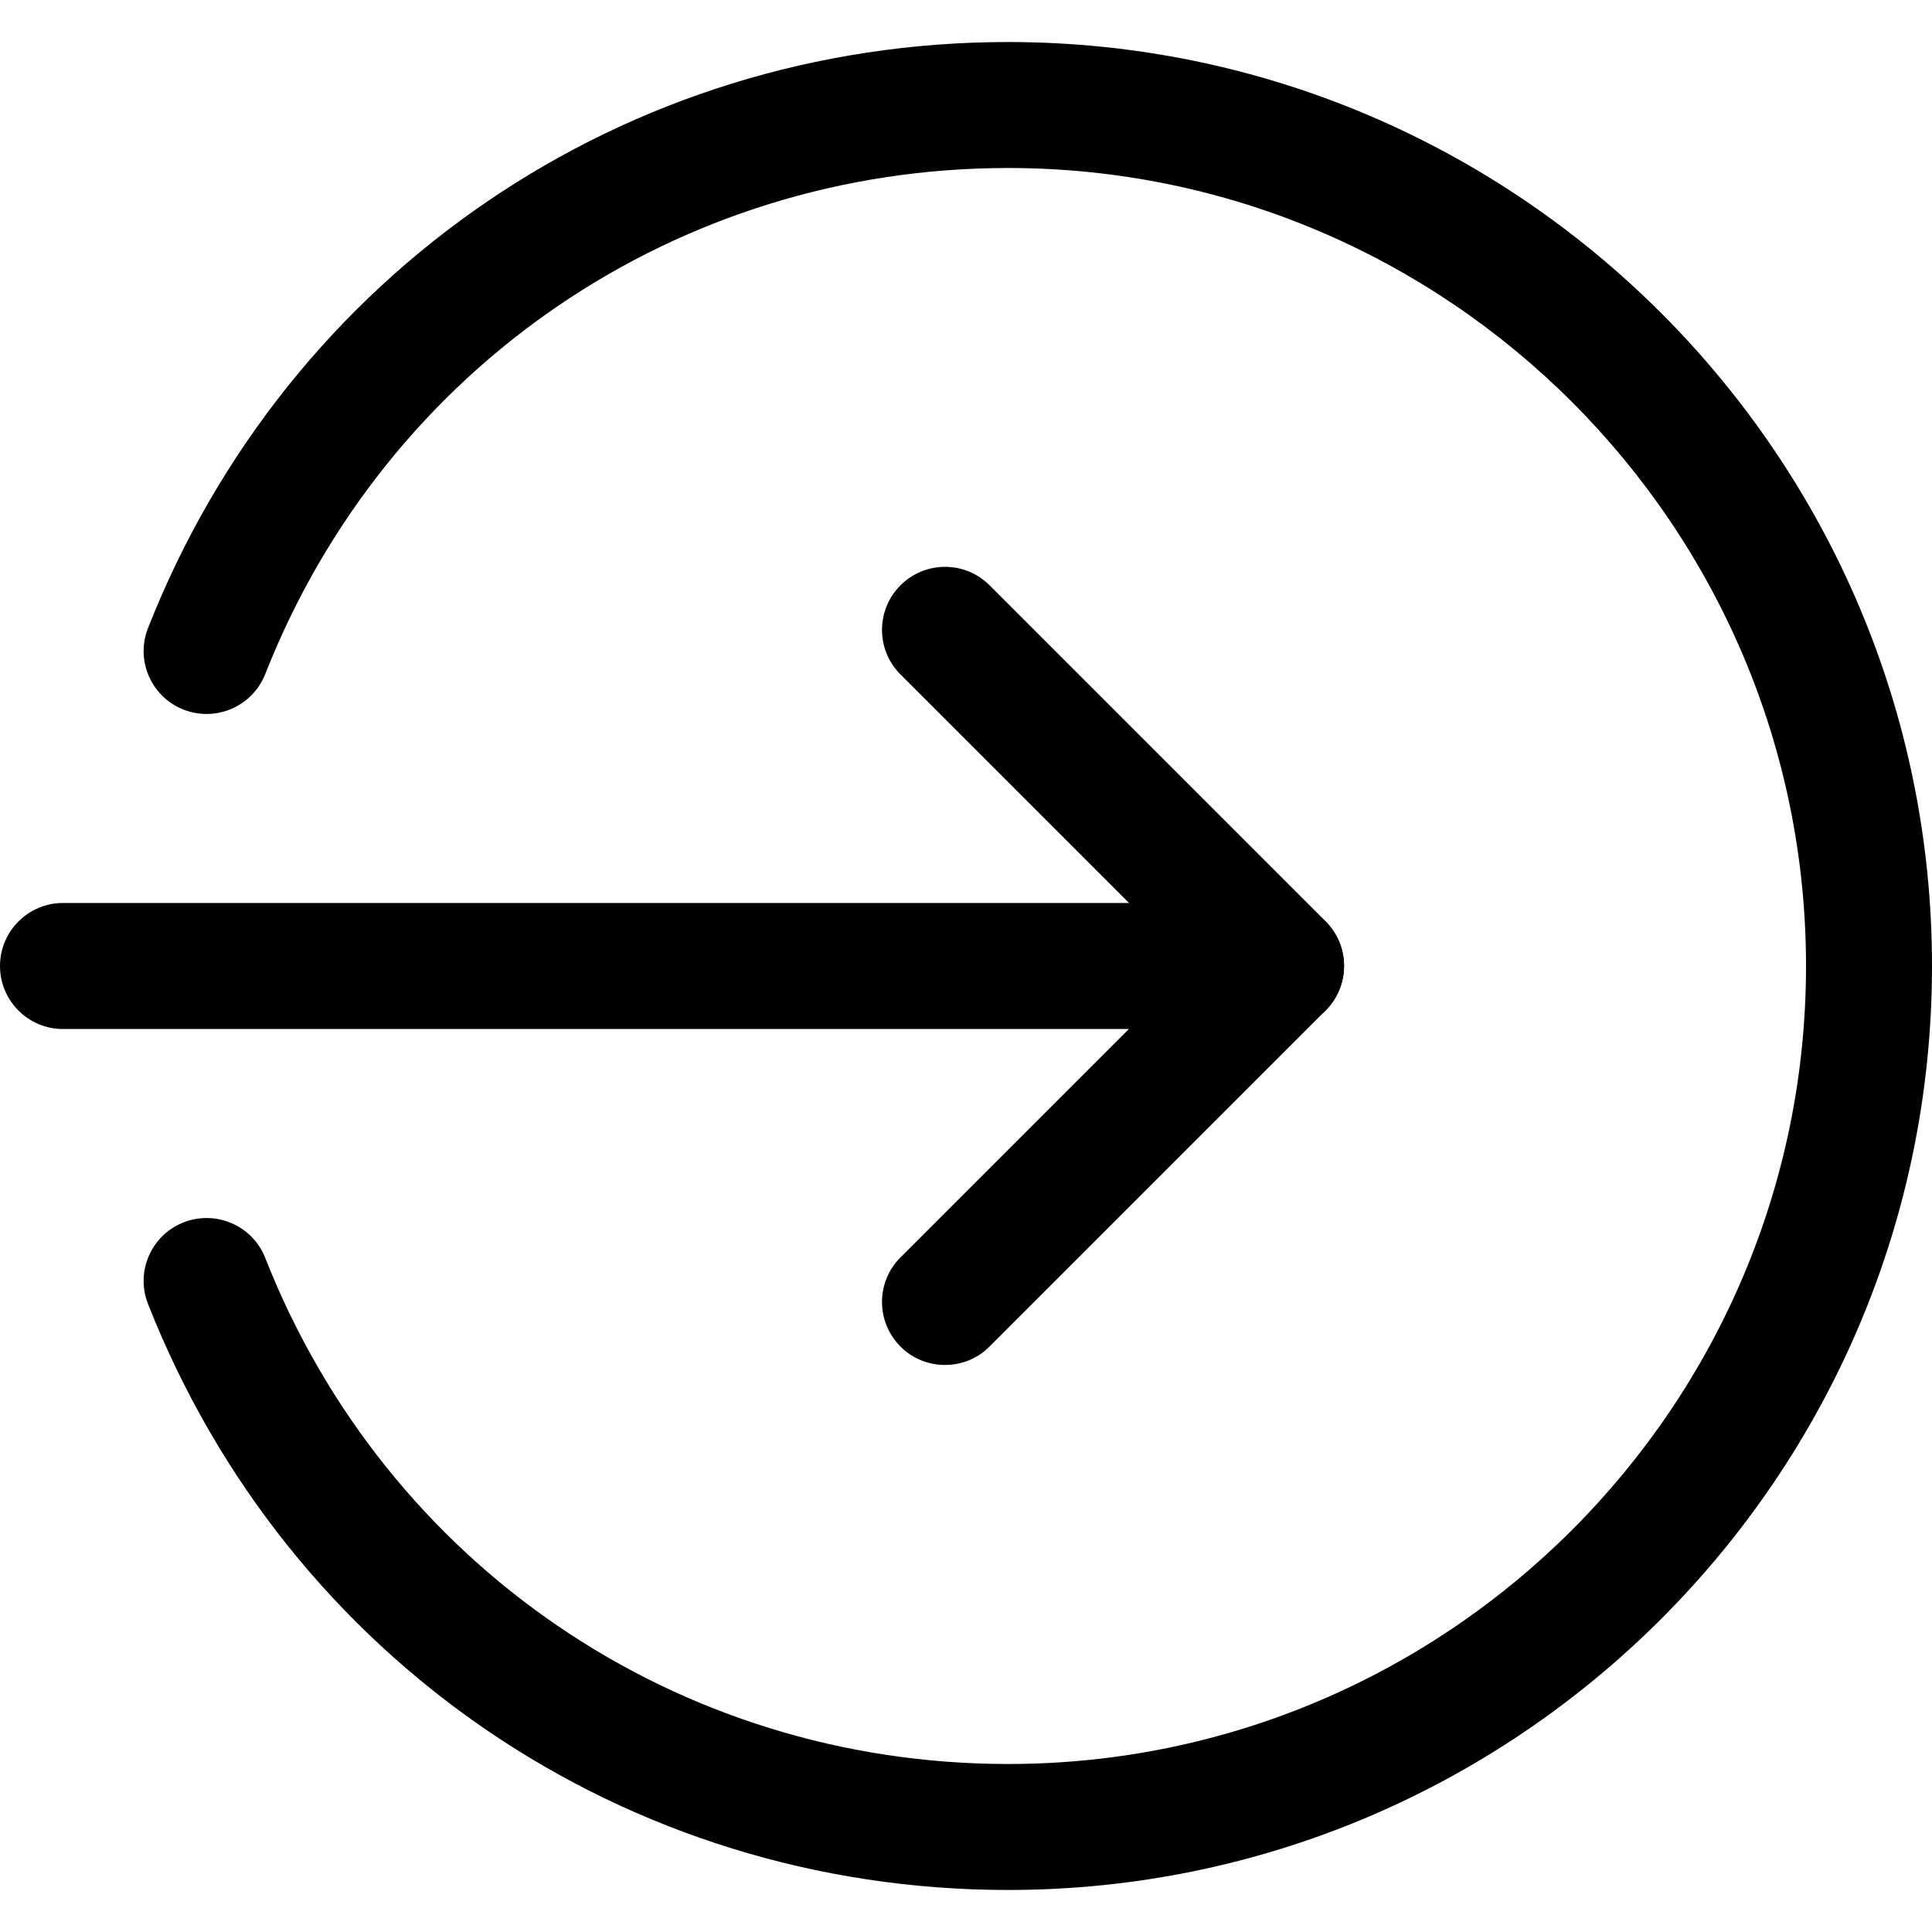
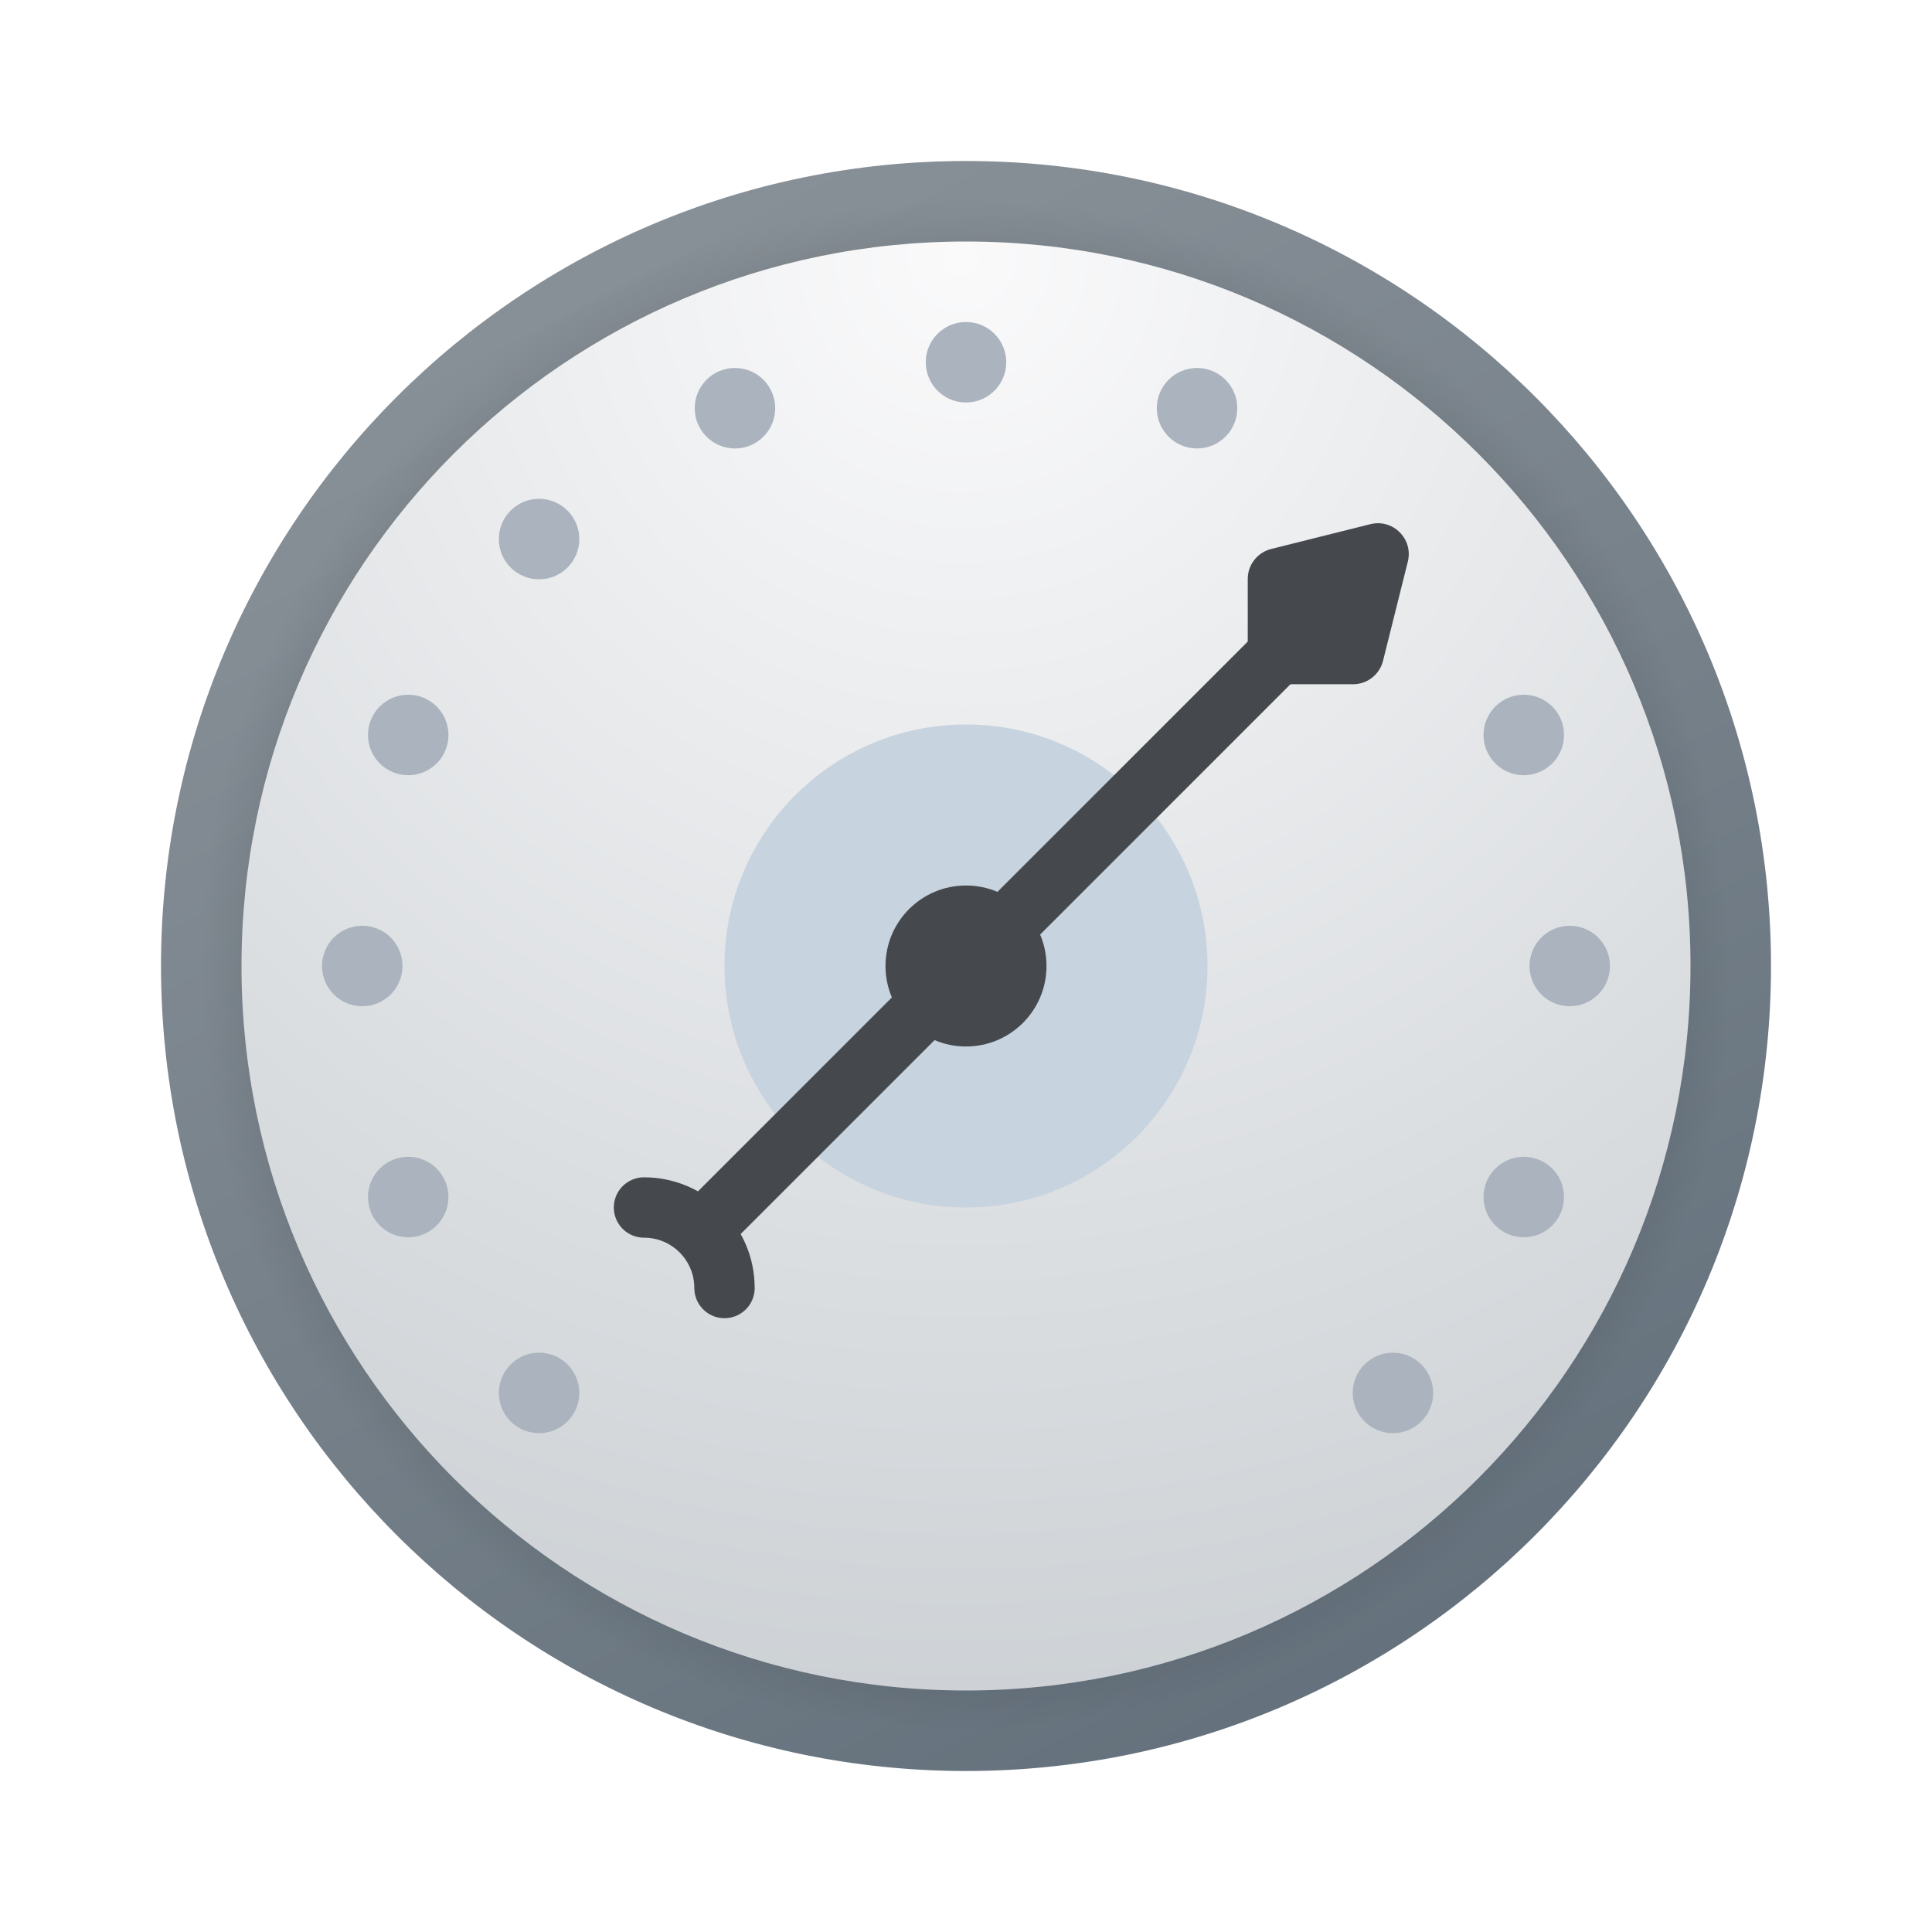
- <svg xmlns="http://www.w3.org/2000/svg" width="24" height="24" viewBox="0 0 24 24" fill="none">
-   <path d="M15.913 12.783H0.783C0.351 12.783 0 12.432 0 12C0 11.568 0.351 11.217 0.783 11.217H15.913C16.345 11.217 16.696 11.568 16.696 12C16.696 12.432 16.345 12.783 15.913 12.783Z" fill="black" />
-   <path d="M11.739 16.956C11.539 16.956 11.338 16.881 11.186 16.727C10.88 16.421 10.88 15.926 11.186 15.62L14.807 11.999L11.186 8.378C10.88 8.072 10.88 7.577 11.186 7.271C11.492 6.965 11.988 6.965 12.293 7.271L16.467 11.445C16.773 11.751 16.773 12.246 16.467 12.552L12.293 16.726C12.14 16.881 11.94 16.956 11.739 16.956Z" fill="black" />
-   <path d="M12.522 23.478C7.773 23.478 3.58 20.621 1.839 16.199C1.68 15.798 1.878 15.343 2.28 15.185C2.681 15.028 3.137 15.223 3.295 15.627C4.799 19.445 8.421 21.913 12.522 21.913C17.987 21.913 22.435 17.466 22.435 12C22.435 6.534 17.987 2.087 12.522 2.087C8.421 2.087 4.799 4.555 3.295 8.373C3.136 8.777 2.681 8.972 2.28 8.815C1.878 8.657 1.68 8.202 1.839 7.801C3.58 3.379 7.773 0.522 12.522 0.522C18.851 0.522 24 5.671 24 12C24 18.329 18.851 23.478 12.522 23.478Z" fill="black" />
+ <svg xmlns="http://www.w3.org/2000/svg" viewBox="0 0 48 48" width="48px" height="48px">
+   <linearGradient id="3BNspjHhipkJkAtAsYkRCa" x1="15.002" x2="33.584" y1="6.33" y2="42.484" gradientTransform="translate(-.022 .186)" gradientUnits="userSpaceOnUse">
+     <stop offset="0" stop-color="#889097" />
+     <stop offset="1" stop-color="#64717c" />
+   </linearGradient>
+   <circle cx="24" cy="24" r="20" fill="url(#3BNspjHhipkJkAtAsYkRCa)" />
+   <radialGradient id="3BNspjHhipkJkAtAsYkRCb" cx="24" cy="24" r="19" gradientUnits="userSpaceOnUse">
+     <stop offset="0" />
+     <stop offset="1" stop-opacity="0" />
+   </radialGradient>
+   <circle cx="24" cy="24" r="19" fill="url(#3BNspjHhipkJkAtAsYkRCb)" />
+   <radialGradient id="3BNspjHhipkJkAtAsYkRCc" cx="23.883" cy="6.418" r="40.112" gradientUnits="userSpaceOnUse">
+     <stop offset="0" stop-color="#fafafb" />
+     <stop offset="1" stop-color="#c8cdd1" />
+   </radialGradient>
+   <circle cx="24" cy="24" r="18" fill="url(#3BNspjHhipkJkAtAsYkRCc)" />
+   <circle cx="24" cy="24" r="6" fill="#c7d3de" />
+   <circle cx="24" cy="24" r="2" fill="#45494d" />
+   <line x1="17.5" x2="33" y1="30.5" y2="15" fill="none" stroke="#45494d" stroke-linecap="round" stroke-miterlimit="10" stroke-width="1.5" />
+   <path fill="#45494d" d="M31.768,17h1.848c0.352,0,0.659-0.24,0.745-0.582l0.616-2.464c0.141-0.562-0.369-1.072-0.931-0.931 l-2.464,0.616C31.24,13.725,31,14.032,31,14.384v1.848C31,16.656,31.344,17,31.768,17z" />
+   <path fill="none" stroke="#45494d" stroke-linecap="round" stroke-miterlimit="10" stroke-width="1.5" d="M16,30c1.105,0,2,0.895,2,2" />
+   <circle cx="24" cy="9" r="1" fill="#abb4be" />
+   <circle cx="39" cy="24" r="1" fill="#abb4be" />
+   <circle cx="9" cy="24" r="1" fill="#abb4be" />
+   <circle cx="13.393" cy="34.607" r="1" fill="#abb4be" />
+   <circle cx="34.607" cy="34.607" r="1" fill="#abb4be" />
+   <circle cx="13.393" cy="13.393" r="1" fill="#abb4be" />
+   <circle cx="18.26" cy="10.142" r="1" fill="#abb4be" />
+   <circle cx="37.858" cy="18.26" r="1" fill="#abb4be" />
+   <circle cx="10.142" cy="29.74" r="1" fill="#abb4be" />
+   <circle cx="29.74" cy="10.142" r="1" fill="#abb4be" />
+   <circle cx="37.858" cy="29.74" r="1" fill="#abb4be" />
+   <circle cx="10.142" cy="18.26" r="1" fill="#abb4be" />
</svg>
